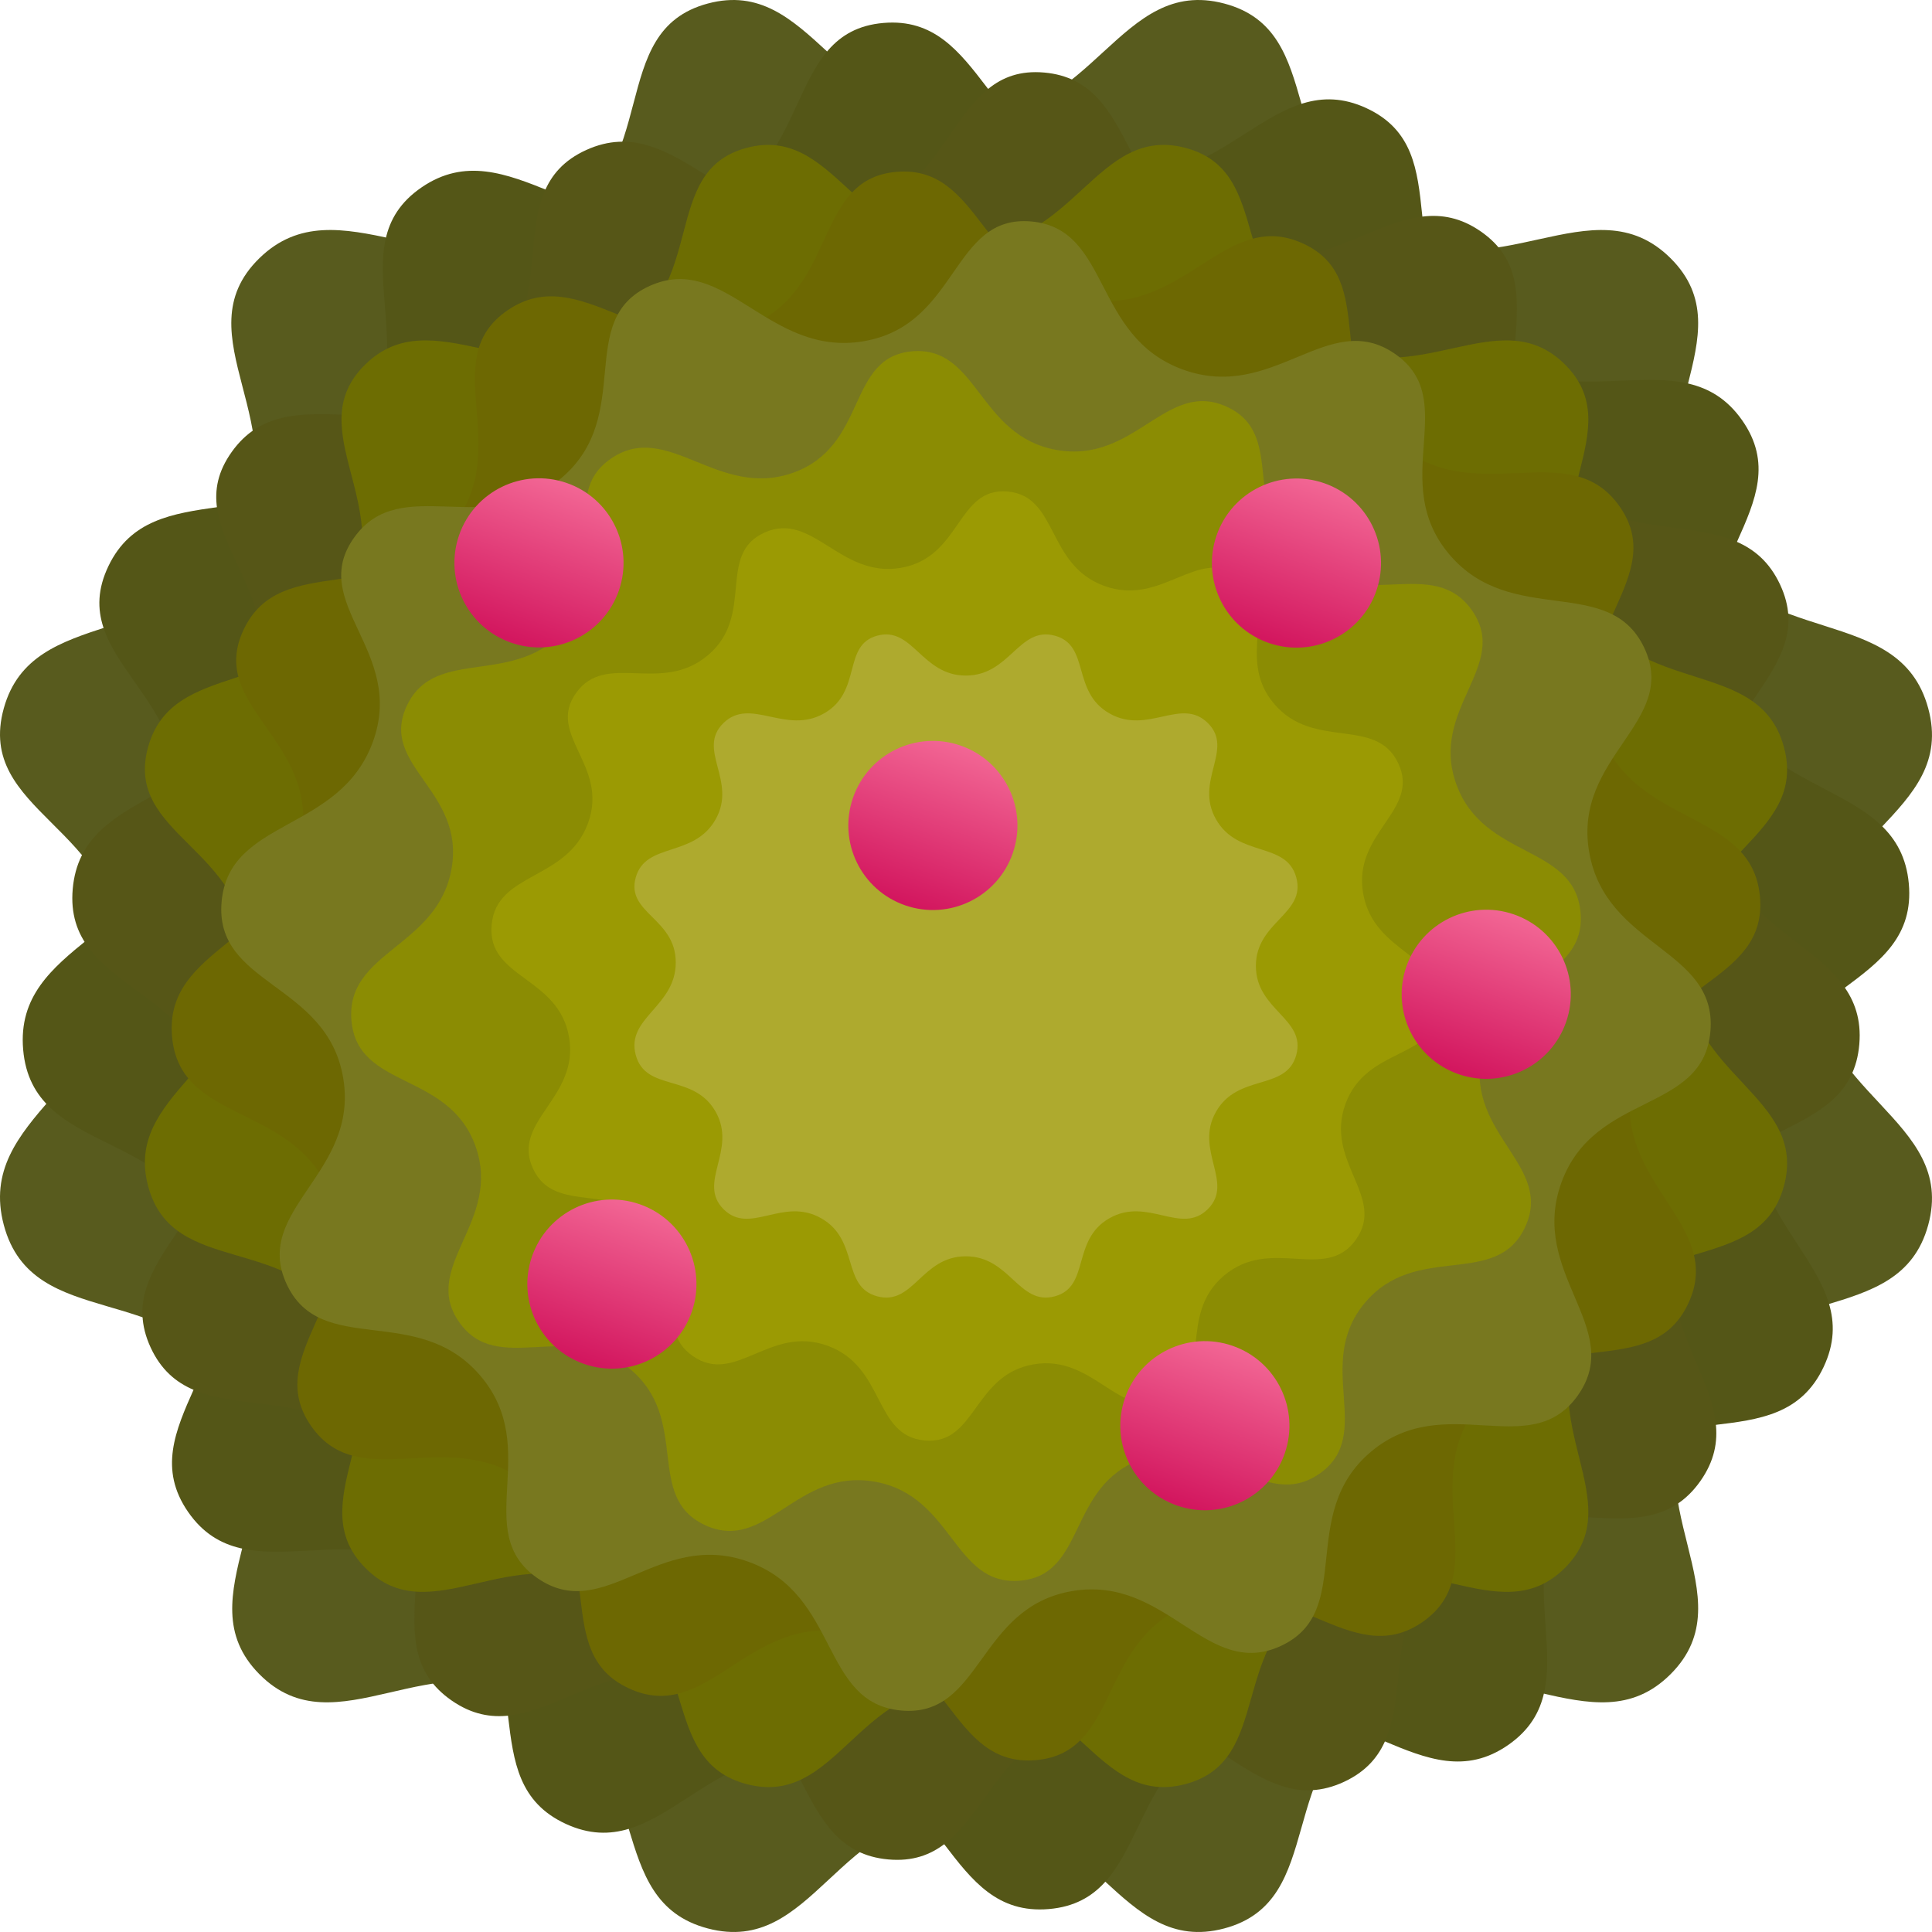
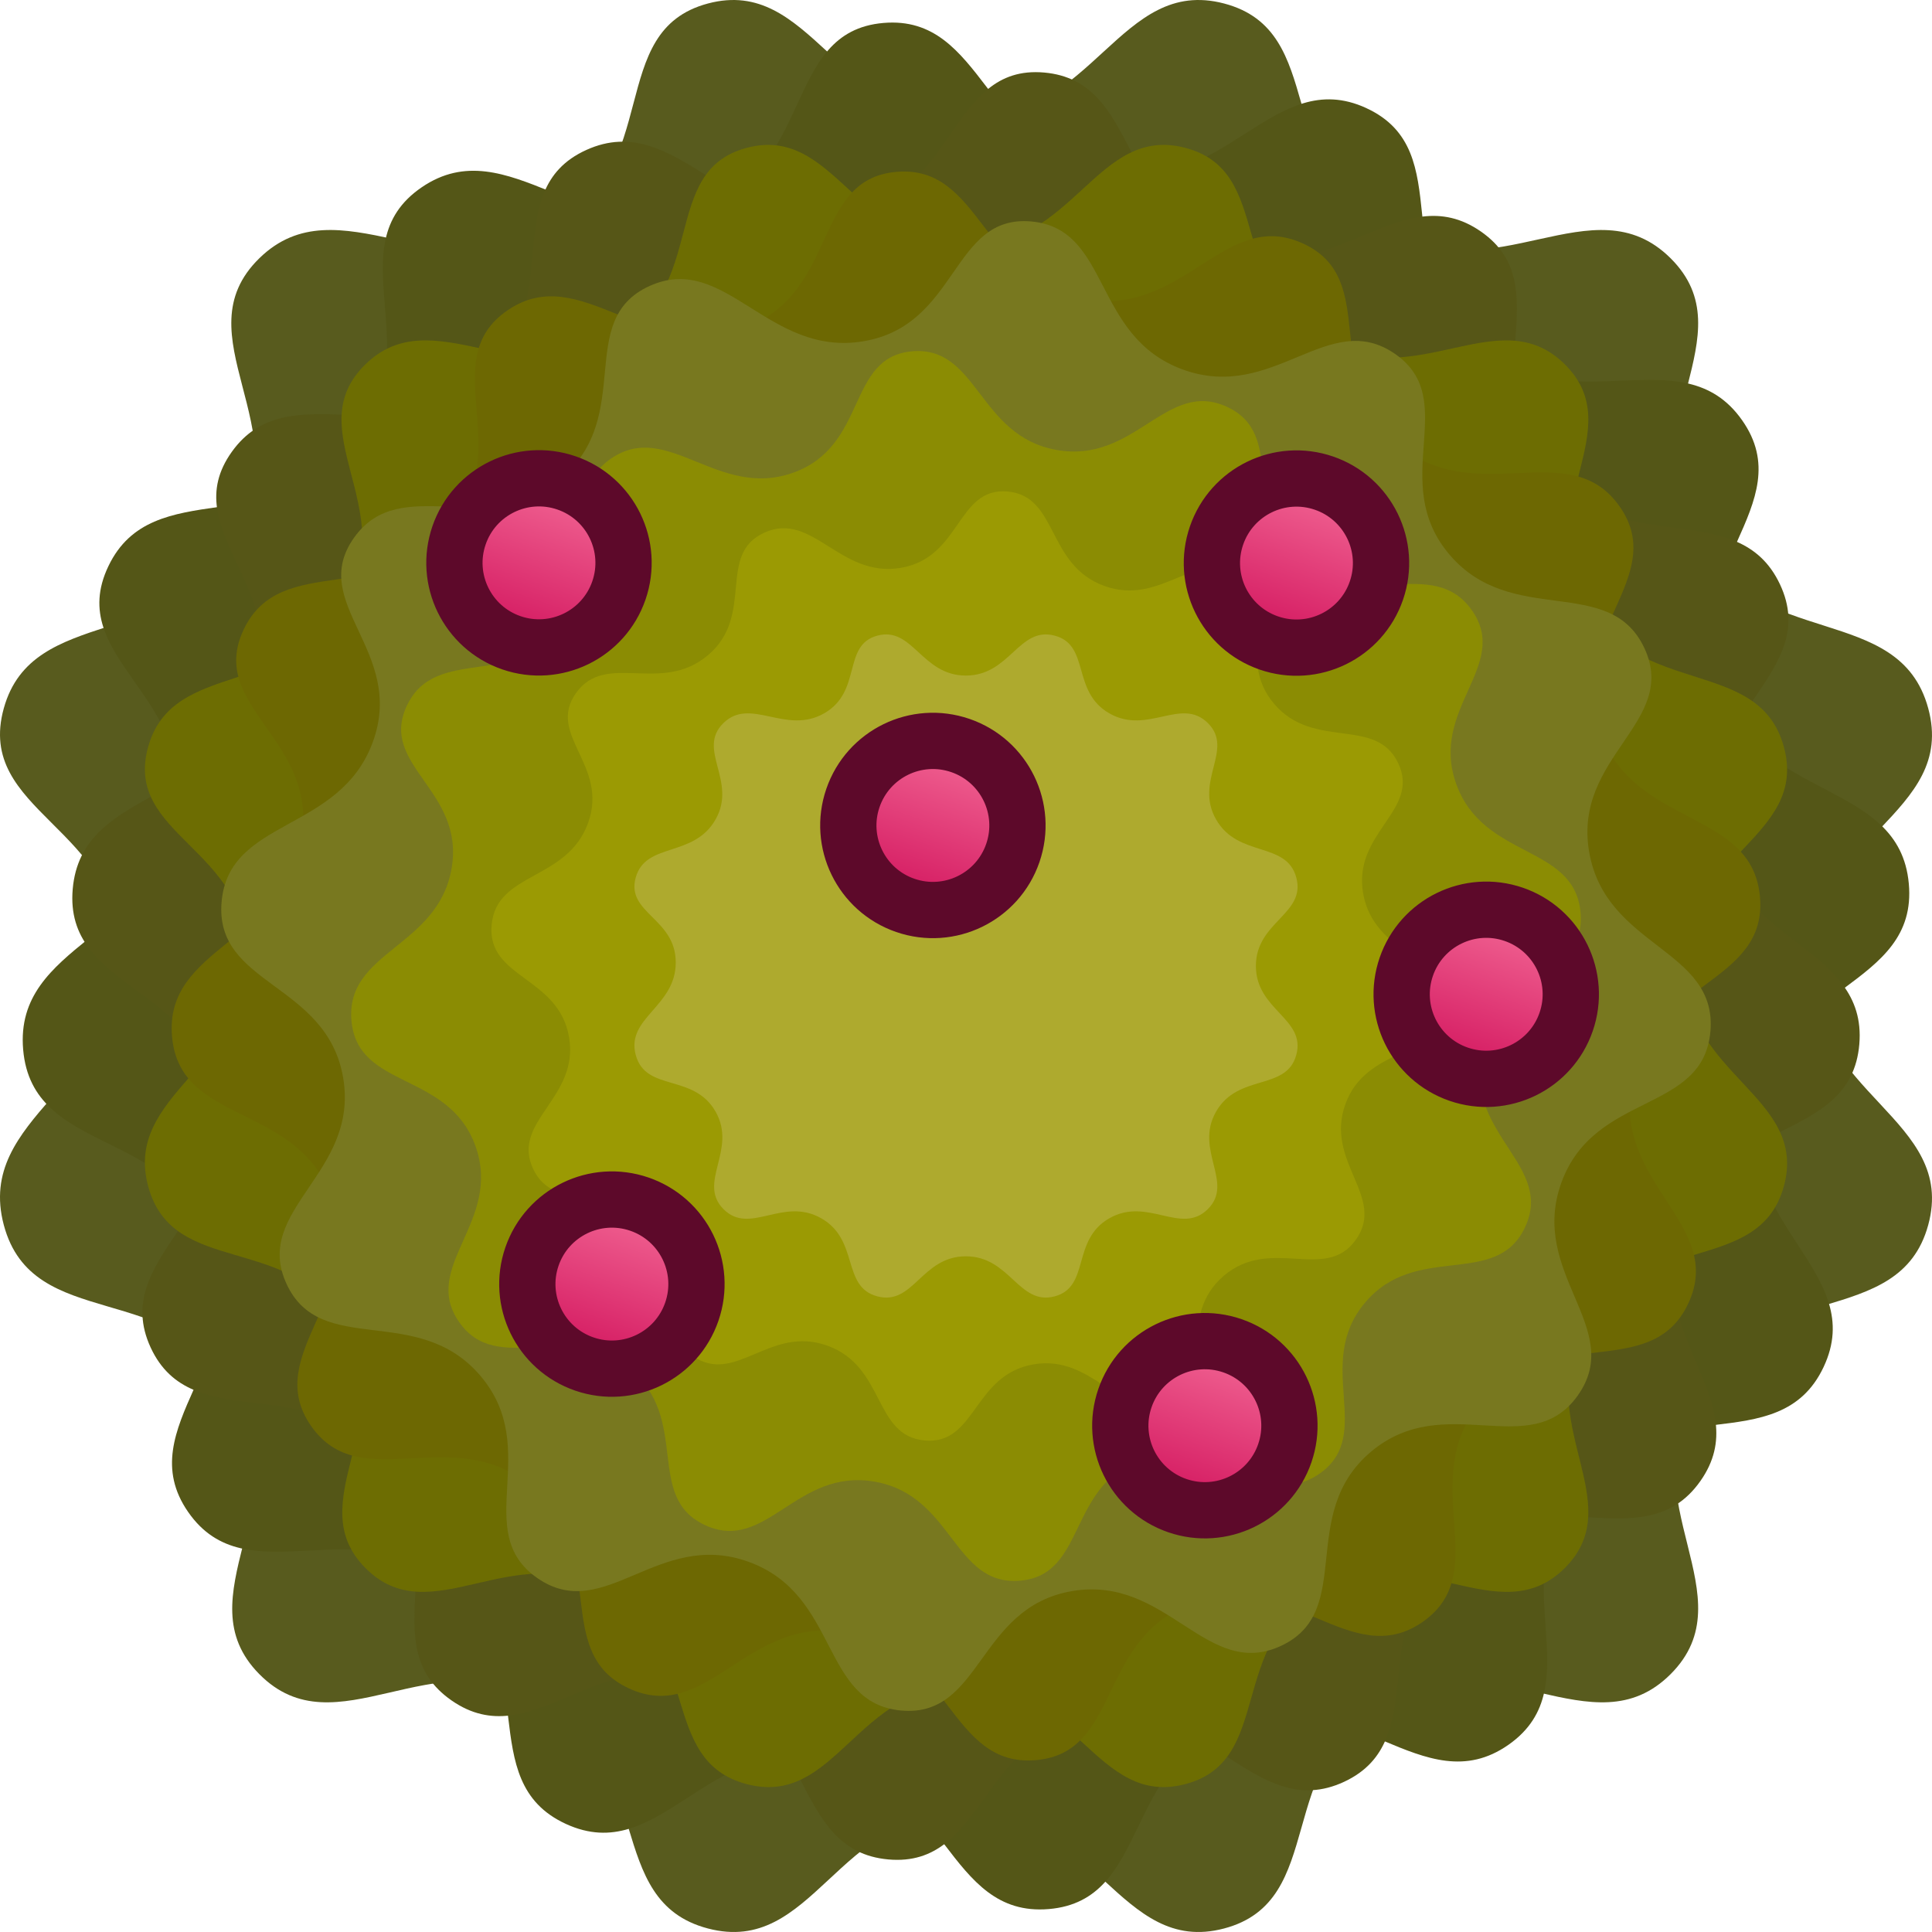
<svg xmlns="http://www.w3.org/2000/svg" xmlns:xlink="http://www.w3.org/1999/xlink" version="1.1" width="206" height="206" viewBox="0 0 206 206" xml:space="preserve" id="svg218">
  <defs id="defs183">
    <linearGradient id="linearGradient5">
      <stop style="stop-color:#d3175f;stop-opacity:1;" offset="0.02" id="stop3" />
      <stop style="stop-color:#f26694;stop-opacity:1;" offset="1" id="stop4" />
    </linearGradient>
    <linearGradient xlink:href="#linearGradient5" id="linearGradient9" gradientUnits="userSpaceOnUse" gradientTransform="matrix(2.253755,1.0741268e-8,-1.0741269e-8,2.253755,12.56874,63.72949)" x1="-32.133" y1="26.168" x2="-24.133" y2="26.168" />
    <linearGradient xlink:href="#linearGradient5" id="linearGradient6" gradientUnits="userSpaceOnUse" gradientTransform="matrix(2.253755,1.0741268e-8,-1.0741269e-8,2.253755,51.64224,91.276)" x1="-32.133" y1="26.168" x2="-24.133" y2="26.168" />
    <linearGradient xlink:href="#linearGradient5" id="linearGradient7" gradientUnits="userSpaceOnUse" gradientTransform="matrix(2.253755,1.0741268e-8,-1.0741269e-8,2.253755,14.75793,125.3753)" x1="-32.133" y1="26.168" x2="-24.133" y2="26.168" />
    <linearGradient xlink:href="#linearGradient5" id="linearGradient10" gradientUnits="userSpaceOnUse" gradientTransform="matrix(2.253755,1.0741268e-8,-1.0741269e-8,2.253755,25.3694,14.90181)" x1="-32.133" y1="26.168" x2="-24.133" y2="26.168" />
    <linearGradient xlink:href="#linearGradient5" id="linearGradient13" gradientUnits="userSpaceOnUse" gradientTransform="matrix(2.253755,1.0741268e-8,-1.0741269e-8,2.253755,-38.50298,111.9859)" x1="-32.133" y1="26.168" x2="-24.133" y2="26.168" />
    <linearGradient xlink:href="#linearGradient5" id="linearGradient14" gradientUnits="userSpaceOnUse" gradientTransform="matrix(2.253755,1.0741268e-8,-1.0741269e-8,2.253755,-44.81106,47.28952)" x1="-32.133" y1="26.168" x2="-24.133" y2="26.168" />
  </defs>
  <g id="g2">
    <g transform="matrix(0.515,0,0,0.515,103,103)" id="TUpbIBcTeAz7rDdmaMSty-0-5-1" style="fill:#585b1e;fill-opacity:1">
      <path style="opacity:1;fill:#585b1e;fill-opacity:1;fill-rule:nonzero;stroke:#000000;stroke-width:0;stroke-linecap:butt;stroke-linejoin:miter;stroke-miterlimit:4;stroke-dasharray:none;stroke-dashoffset:0" vector-effect="non-scaling-stroke" d="m 253.445,0.726 c 21.651,5.704 9.944,33.72 33.053,46.906 23.108,13.186 43.294,-10.159 59.381,5.836 16.087,15.996 -8.367,34.855 4.966,58.146 13.334,23.291 42.367,12.931 48.369,35.017 6.002,22.086 -24.362,26.577 -24.362,53.327 0,26.75 30.363,31.708 24.362,53.674 -6.002,21.966 -35.035,10.944 -48.369,34.19 -13.334,23.246 11.12,42.714 -4.966,58.795 -16.087,16.081 -36.273,-7.633 -59.381,5.53 -23.108,13.163 -11.402,41.384 -33.053,47.122 -21.651,5.738 -26.829,-24.169 -53.551,-24.169 -26.721,0 -31.522,29.907 -53.335,24.169 C 124.747,393.53 135.859,365.309 112.643,352.146 89.426,338.983 69.619,362.698 53.694,346.617 37.769,330.536 62.169,311.068 48.943,287.822 35.717,264.576 6.792,276.122 0.79,253.632 c -6.002,-22.49 24.146,-29.018 24.146,-55.769 0,-26.75 -30.147,-29.67 -24.146,-51.232 6.002,-21.562 34.927,-11.727 48.153,-35.017 13.226,-23.291 -11.61,-42.151 4.75,-58.146 16.361,-15.996 37.476,7.349 60.692,-5.836 23.216,-13.186 10.797,-41.203 32.174,-46.906 21.377,-5.704 26.614,24.092 53.335,24.092 26.722,0 31.9,-29.795 53.551,-24.092 z m -16.034,60.236 c -15.156,-3.992 -18.781,16.864 -37.486,16.864 -18.705,0 -22.37,-20.857 -37.335,-16.864 -14.964,3.992 -6.27,23.604 -22.522,32.834 -16.252,9.23 -31.032,-7.112 -42.484,4.085 -11.452,11.197 5.933,24.399 -3.325,40.702 -9.258,16.304 -29.506,9.418 -33.707,24.512 -4.201,15.094 16.902,17.138 16.902,35.863 0,18.725 -21.103,23.295 -16.902,39.038 4.201,15.743 24.449,7.661 33.707,23.933 9.258,16.272 -7.822,29.9 3.325,41.156 11.147,11.257 25.013,-5.343 41.264,3.871 16.252,9.214 8.473,28.969 23.742,32.986 15.269,4.017 18.629,-16.918 37.335,-16.918 18.705,0 22.33,20.935 37.486,16.918 15.156,-4.017 6.961,-23.771 23.137,-32.986 16.176,-9.214 30.306,7.386 41.567,-3.871 11.261,-11.257 -5.857,-24.884 3.476,-41.156 9.334,-16.272 29.657,-8.557 33.858,-23.933 4.201,-15.376 -17.053,-18.847 -17.053,-37.572 0,-18.725 21.254,-21.869 17.053,-37.329 -4.201,-15.46 -24.524,-8.209 -33.858,-24.512 -9.334,-16.304 7.784,-29.505 -3.476,-40.702 -11.261,-11.197 -25.391,5.145 -41.567,-4.085 -16.176,-9.23 -7.981,-28.842 -23.137,-32.834 z" stroke-linecap="round" id="path17029-5-5-7" transform="translate(-200,-200)" />
    </g>
    <path style="fill:#545617;fill-opacity:1;fill-rule:nonzero;stroke:#000000;stroke-width:0;stroke-linecap:butt;stroke-linejoin:miter;stroke-miterlimit:4;stroke-dasharray:none;stroke-dashoffset:0" vector-effect="non-scaling-stroke" d="M 145.689,11.528 C 135.742,6.941 130.715,20.857 117.841,18.587 104.966,16.317 104.974,1.516 94.19,2.448 83.405,3.379 87.009,17.934 74.703,22.314 62.396,26.695 54.206,13.653 44.964,19.97 35.723,26.287 46.087,37.484 37.735,47.582 29.384,57.681 16.283,50.484 11.56,60.363 6.836,70.243 21.114,74.211 18.841,87.1 16.568,99.988 1.488,100.573 2.469,111.918 c 0.981,11.346 15.898,8.24 20.296,20.564 4.398,12.324 -9.013,19.631 -2.706,28.732 6.306,9.101 17.865,-0.642 27.933,7.673 10.068,8.314 2.316,20.968 12.338,25.586 10.022,4.618 14.876,-9.384 27.751,-7.114 12.875,2.27 12.829,17.12 23.749,16.195 10.919,-0.926 7.676,-15.517 19.929,-19.896 12.252,-4.379 19.964,8.762 29.081,2.381 9.117,-6.382 -1.011,-17.839 7.388,-27.906 8.399,-10.068 21.451,-2.29 26.209,-12.364 4.758,-10.074 -9.45,-15.042 -7.178,-27.931 2.273,-12.889 17.284,-12.473 16.268,-23.624 -1.015,-11.151 -15.884,-8.626 -20.33,-20.981 -4.446,-12.355 8.939,-19.364 2.547,-28.438 -6.392,-9.074 -18.101,0.46 -28.115,-7.857 -10.014,-8.316 -1.993,-20.821 -11.941,-25.408 z" stroke-linecap="round" id="path17032-2-8-5" />
    <g transform="matrix(0.435444,0.1584886,-0.1586542,0.4358989,103.0226,102.9997)" id="DoV-uyDlkuLqFojr_yBQV-2-1-5" style="fill:#565617;fill-opacity:1">
      <path style="opacity:1;fill:#565617;fill-opacity:1;fill-rule:nonzero;stroke:#000000;stroke-width:0;stroke-linecap:butt;stroke-linejoin:miter;stroke-miterlimit:4;stroke-dasharray:none;stroke-dashoffset:0" vector-effect="non-scaling-stroke" transform="translate(9.1975e-6,1.45125e-5)" d="m 53.458,-199.114 c -21.656,-5.699 -26.836,24.072 -53.564,24.072 -26.728,0 -31.965,-29.771 -53.348,-24.072 -21.382,5.699 -8.959,33.693 -32.181,46.868 -23.222,13.175 -44.342,-10.151 -60.707,5.832 -16.365,15.983 8.477,34.827 -4.752,58.099 -13.229,23.272 -42.161,13.444 -48.164,34.989 -6.003,21.545 24.151,24.462 24.151,51.191 0,26.729 -30.155,33.252 -24.151,55.724 6.003,22.471 34.935,10.935 48.164,34.162 13.229,23.227 -11.177,42.679 4.752,58.747 15.929,16.068 35.741,-7.627 58.963,5.525 23.222,13.152 12.107,41.35 33.925,47.084 21.818,5.734 26.62,-24.149 53.348,-24.149 26.728,0 31.908,29.883 53.564,24.149 21.656,-5.734 9.947,-33.932 33.061,-47.084 23.114,-13.152 43.305,10.543 59.395,-5.525 16.091,-16.068 -8.369,-35.52 4.968,-58.747 13.337,-23.227 42.377,-12.214 48.38,-34.162 6.003,-21.948 -24.367,-26.902 -24.367,-53.631 0,-26.729 30.371,-31.216 24.367,-53.284 -6.003,-22.068 -35.043,-11.717 -48.38,-34.989 -13.337,-23.272 11.123,-42.117 -4.968,-58.099 -16.091,-15.983 -36.281,7.343 -59.395,-5.832 -23.114,-13.175 -11.405,-41.169 -33.061,-46.868 z" stroke-linecap="round" id="path17035-7-4-4" />
    </g>
    <g transform="matrix(0.4376459,0,0,0.4381032,103,103)" id="McesWKx5qywez6Zdlah17-3-7-1" style="fill:#6d6d02;fill-opacity:1">
      <path style="opacity:1;fill:#6d6d02;fill-opacity:1;fill-rule:nonzero;stroke:#000000;stroke-width:0;stroke-linecap:butt;stroke-linejoin:miter;stroke-miterlimit:4;stroke-dasharray:none;stroke-dashoffset:0" vector-effect="non-scaling-stroke" transform="translate(9.1975e-6,1.45125e-5)" d="m 53.458,-199.114 c -21.656,-5.699 -26.836,24.072 -53.564,24.072 -26.728,0 -31.965,-29.771 -53.348,-24.072 -21.382,5.699 -8.959,33.693 -32.181,46.868 -23.222,13.175 -44.342,-10.151 -60.707,5.832 -16.365,15.983 8.477,34.827 -4.752,58.099 -13.229,23.272 -42.161,13.444 -48.164,34.989 -6.003,21.545 24.151,24.462 24.151,51.191 0,26.729 -30.155,33.252 -24.151,55.724 6.003,22.471 34.935,10.935 48.164,34.162 13.229,23.227 -11.177,42.679 4.752,58.747 15.929,16.068 35.741,-7.627 58.963,5.525 23.222,13.152 12.107,41.35 33.925,47.084 21.818,5.734 26.62,-24.149 53.348,-24.149 26.728,0 31.908,29.883 53.564,24.149 21.656,-5.734 9.947,-33.932 33.061,-47.084 23.114,-13.152 43.305,10.543 59.395,-5.525 16.091,-16.068 -8.369,-35.52 4.968,-58.747 13.337,-23.227 42.377,-12.214 48.38,-34.162 6.003,-21.948 -24.367,-26.902 -24.367,-53.631 0,-26.729 30.371,-31.216 24.367,-53.284 -6.003,-22.068 -35.043,-11.717 -48.38,-34.989 -13.337,-23.272 11.123,-42.117 -4.968,-58.099 -16.091,-15.983 -36.281,7.343 -59.395,-5.832 -23.114,-13.175 -11.405,-41.169 -33.061,-46.868 z" stroke-linecap="round" id="path17038-7-1-8" />
    </g>
    <g transform="matrix(0.4056443,0.07152602,-0.07160077,0.4060681,103.0069,103.0014)" id="S177hH-ZuUor6YhRJ3Dzy-9-3-8" style="fill:#6d6802;fill-opacity:1">
      <path style="opacity:1;fill:#6d6802;fill-opacity:1;fill-rule:nonzero;stroke:#000000;stroke-width:0;stroke-linecap:butt;stroke-linejoin:miter;stroke-miterlimit:4;stroke-dasharray:none;stroke-dashoffset:0" vector-effect="non-scaling-stroke" transform="translate(9.1975e-6,1.45125e-5)" d="m 53.458,-199.114 c -21.656,-5.699 -26.836,24.072 -53.564,24.072 -26.728,0 -31.965,-29.771 -53.348,-24.072 -21.382,5.699 -8.959,33.693 -32.181,46.868 -23.222,13.175 -44.342,-10.151 -60.707,5.832 -16.365,15.983 8.477,34.827 -4.752,58.099 -13.229,23.272 -42.161,13.444 -48.164,34.989 -6.003,21.545 24.151,24.462 24.151,51.191 0,26.729 -30.155,33.252 -24.151,55.724 6.003,22.471 34.935,10.935 48.164,34.162 13.229,23.227 -11.177,42.679 4.752,58.747 15.929,16.068 35.741,-7.627 58.963,5.525 23.222,13.152 12.107,41.35 33.925,47.084 21.818,5.734 26.62,-24.149 53.348,-24.149 26.728,0 31.908,29.883 53.564,24.149 21.656,-5.734 9.947,-33.932 33.061,-47.084 23.114,-13.152 43.305,10.543 59.395,-5.525 16.091,-16.068 -8.369,-35.52 4.968,-58.747 13.337,-23.227 42.377,-12.214 48.38,-34.162 6.003,-21.948 -24.367,-26.902 -24.367,-53.631 0,-26.729 30.371,-31.216 24.367,-53.284 -6.003,-22.068 -35.043,-11.717 -48.38,-34.989 -13.337,-23.272 11.123,-42.117 -4.968,-58.099 -16.091,-15.983 -36.281,7.343 -59.395,-5.832 -23.114,-13.175 -11.405,-41.169 -33.061,-46.868 z" stroke-linecap="round" id="path17041-0-8-3" />
    </g>
    <g transform="matrix(0.36287,0.1320738,-0.1322118,0.3632491,103.0187,102.9997)" id="Ry_hy_izT_Tv2GBtfh1VD-2-4-5" style="fill:#78781f;fill-opacity:1">
      <path style="opacity:1;fill:#78781f;fill-opacity:1;fill-rule:nonzero;stroke:#000000;stroke-width:0;stroke-linecap:butt;stroke-linejoin:miter;stroke-miterlimit:4;stroke-dasharray:none;stroke-dashoffset:0" vector-effect="non-scaling-stroke" transform="translate(9.1975e-6,1.45125e-5)" d="m 53.458,-199.114 c -21.656,-5.699 -26.836,24.072 -53.564,24.072 -26.728,0 -31.965,-29.771 -53.348,-24.072 -21.382,5.699 -8.959,33.693 -32.181,46.868 -23.222,13.175 -44.342,-10.151 -60.707,5.832 -16.365,15.983 8.477,34.827 -4.752,58.099 -13.229,23.272 -42.161,13.444 -48.164,34.989 -6.003,21.545 24.151,24.462 24.151,51.191 0,26.729 -30.155,33.252 -24.151,55.724 6.003,22.471 34.935,10.935 48.164,34.162 13.229,23.227 -11.177,42.679 4.752,58.747 15.929,16.068 35.741,-7.627 58.963,5.525 23.222,13.152 12.107,41.35 33.925,47.084 21.818,5.734 26.62,-24.149 53.348,-24.149 26.728,0 31.908,29.883 53.564,24.149 21.656,-5.734 9.947,-33.932 33.061,-47.084 23.114,-13.152 43.305,10.543 59.395,-5.525 16.091,-16.068 -8.369,-35.52 4.968,-58.747 13.337,-23.227 42.377,-12.214 48.38,-34.162 6.003,-21.948 -24.367,-26.902 -24.367,-53.631 0,-26.729 30.371,-31.216 24.367,-53.284 -6.003,-22.068 -35.043,-11.717 -48.38,-34.989 -13.337,-23.272 11.123,-42.117 -4.968,-58.099 -16.091,-15.983 -36.281,7.343 -59.395,-5.832 -23.114,-13.175 -11.405,-41.169 -33.061,-46.868 z" stroke-linecap="round" id="path17044-3-8-2" />
    </g>
    <g transform="matrix(0.3139758,0.0553624,-0.05542026,0.3143038,103.0055,103.0011)" id="IJitezga8s3hNOGtiVHin-9-0-2" style="fill:#8b8c03;fill-opacity:1">
      <path style="opacity:1;fill:#8b8c03;fill-opacity:1;fill-rule:nonzero;stroke:#000000;stroke-width:0;stroke-linecap:butt;stroke-linejoin:miter;stroke-miterlimit:4;stroke-dasharray:none;stroke-dashoffset:0" vector-effect="non-scaling-stroke" transform="translate(9.1975e-6,1.45125e-5)" d="m 53.458,-199.114 c -21.656,-5.699 -26.836,24.072 -53.564,24.072 -26.728,0 -31.965,-29.771 -53.348,-24.072 -21.382,5.699 -8.959,33.693 -32.181,46.868 -23.222,13.175 -44.342,-10.151 -60.707,5.832 -16.365,15.983 8.477,34.827 -4.752,58.099 -13.229,23.272 -42.161,13.444 -48.164,34.989 -6.003,21.545 24.151,24.462 24.151,51.191 0,26.729 -30.155,33.252 -24.151,55.724 6.003,22.471 34.935,10.935 48.164,34.162 13.229,23.227 -11.177,42.679 4.752,58.747 15.929,16.068 35.741,-7.627 58.963,5.525 23.222,13.152 12.107,41.35 33.925,47.084 21.818,5.734 26.62,-24.149 53.348,-24.149 26.728,0 31.908,29.883 53.564,24.149 21.656,-5.734 9.947,-33.932 33.061,-47.084 23.114,-13.152 43.305,10.543 59.395,-5.525 16.091,-16.068 -8.369,-35.52 4.968,-58.747 13.337,-23.227 42.377,-12.214 48.38,-34.162 6.003,-21.948 -24.367,-26.902 -24.367,-53.631 0,-26.729 30.371,-31.216 24.367,-53.284 -6.003,-22.068 -35.043,-11.717 -48.38,-34.989 -13.337,-23.272 11.123,-42.117 -4.968,-58.099 -16.091,-15.983 -36.281,7.343 -59.395,-5.832 -23.114,-13.175 -11.405,-41.169 -33.061,-46.868 z" stroke-linecap="round" id="path17050-9-4-6" />
    </g>
    <g transform="matrix(0.2312489,0.08416772,-0.08425567,0.2314905,103.012,102.9999)" id="1kFcPA1HgaNGKUZejsU0X-7-6-6" style="fill:#9b9a03;fill-opacity:1">
      <path style="opacity:1;fill:#9b9a03;fill-opacity:1;fill-rule:nonzero;stroke:#000000;stroke-width:0;stroke-linecap:butt;stroke-linejoin:miter;stroke-miterlimit:4;stroke-dasharray:none;stroke-dashoffset:0" vector-effect="non-scaling-stroke" transform="translate(9.1975e-6,1.45125e-5)" d="m 53.458,-199.114 c -21.656,-5.699 -26.836,24.072 -53.564,24.072 -26.728,0 -31.965,-29.771 -53.348,-24.072 -21.382,5.699 -8.959,33.693 -32.181,46.868 -23.222,13.175 -44.342,-10.151 -60.707,5.832 -16.365,15.983 8.477,34.827 -4.752,58.099 -13.229,23.272 -42.161,13.444 -48.164,34.989 -6.003,21.545 24.151,24.462 24.151,51.191 0,26.729 -30.155,33.252 -24.151,55.724 6.003,22.471 34.935,10.935 48.164,34.162 13.229,23.227 -11.177,42.679 4.752,58.747 15.929,16.068 35.741,-7.627 58.963,5.525 23.222,13.152 12.107,41.35 33.925,47.084 21.818,5.734 26.62,-24.149 53.348,-24.149 26.728,0 31.908,29.883 53.564,24.149 21.656,-5.734 9.947,-33.932 33.061,-47.084 23.114,-13.152 43.305,10.543 59.395,-5.525 16.091,-16.068 -8.369,-35.52 4.968,-58.747 13.337,-23.227 42.377,-12.214 48.38,-34.162 6.003,-21.948 -24.367,-26.902 -24.367,-53.631 0,-26.729 30.371,-31.216 24.367,-53.284 -6.003,-22.068 -35.043,-11.717 -48.38,-34.989 -13.337,-23.272 11.123,-42.117 -4.968,-58.099 -16.091,-15.983 -36.281,7.343 -59.395,-5.832 -23.114,-13.175 -11.405,-41.169 -33.061,-46.868 z" stroke-linecap="round" id="path17053-0-0-7" />
    </g>
    <g transform="matrix(0.1767333,0,0,0.176918,103,103.0001)" id="eX7Qo5fc4ojT76FNSfMPg-3-3-8" style="fill:#aeaa2e;fill-opacity:1">
      <path style="opacity:1;fill:#aeaa2e;fill-opacity:1;fill-rule:nonzero;stroke:#000000;stroke-width:0;stroke-linecap:butt;stroke-linejoin:miter;stroke-miterlimit:4;stroke-dasharray:none;stroke-dashoffset:0" vector-effect="non-scaling-stroke" transform="translate(9.1975e-6,1.45125e-5)" d="m 53.458,-199.114 c -21.656,-5.699 -26.836,24.072 -53.564,24.072 -26.728,0 -31.965,-29.771 -53.348,-24.072 -21.382,5.699 -8.959,33.693 -32.181,46.868 -23.222,13.175 -44.342,-10.151 -60.707,5.832 -16.365,15.983 8.477,34.827 -4.752,58.099 -13.229,23.272 -42.161,13.444 -48.164,34.989 -6.003,21.545 24.151,24.462 24.151,51.191 0,26.729 -30.155,33.252 -24.151,55.724 6.003,22.471 34.935,10.935 48.164,34.162 13.229,23.227 -11.177,42.679 4.752,58.747 15.929,16.068 35.741,-7.627 58.963,5.525 23.222,13.152 12.107,41.35 33.925,47.084 21.818,5.734 26.62,-24.149 53.348,-24.149 26.728,0 31.908,29.883 53.564,24.149 21.656,-5.734 9.947,-33.932 33.061,-47.084 23.114,-13.152 43.305,10.543 59.395,-5.525 16.091,-16.068 -8.369,-35.52 4.968,-58.747 13.337,-23.227 42.377,-12.214 48.38,-34.162 6.003,-21.948 -24.367,-26.902 -24.367,-53.631 0,-26.729 30.371,-31.216 24.367,-53.284 -6.003,-22.068 -35.043,-11.717 -48.38,-34.989 -13.337,-23.272 11.123,-42.117 -4.968,-58.099 -16.091,-15.983 -36.281,7.343 -59.395,-5.832 -23.114,-13.175 -11.405,-41.169 -33.061,-46.868 z" stroke-linecap="round" id="path17056-9-2-4" />
    </g>
  </g>
-   <circle style="fill:url(#linearGradient6);fill-opacity:1;stroke:none;stroke-width:26.509;stroke-linecap:round;stroke-linejoin:round;stroke-miterlimit:10" id="path427-22-7-1-7-8-5" cx="-11.762" cy="150.251" transform="rotate(-71)" r="9.015" />
-   <circle style="fill:url(#linearGradient10);fill-opacity:1;stroke:none;stroke-width:26.509;stroke-linecap:round;stroke-linejoin:round;stroke-miterlimit:10" id="path427-22-7-1-7-8-9" cx="-38.035" cy="73.877" transform="rotate(-71)" r="9.015" />
-   <circle style="fill:url(#linearGradient9);fill-opacity:1;stroke:none;stroke-width:26.509;stroke-linecap:round;stroke-linejoin:round;stroke-miterlimit:10" id="path427-22-7-1-7-8" cx="-50.836" cy="122.705" transform="rotate(-71)" r="9.015" />
-   <circle style="fill:url(#linearGradient7);fill-opacity:1;stroke:none;stroke-width:26.509;stroke-linecap:round;stroke-linejoin:round;stroke-miterlimit:10" id="path427-22-7-1-7-8-2" cx="-48.647" cy="184.351" transform="rotate(-71)" r="9.015" />
-   <circle style="fill:url(#linearGradient13);fill-opacity:1;stroke:none;stroke-width:26.509;stroke-linecap:round;stroke-linejoin:round;stroke-miterlimit:10" id="path427-22-7-1-7-8-55" cx="-101.908" cy="170.961" transform="rotate(-71)" r="9.015" />
-   <circle style="fill:url(#linearGradient14);fill-opacity:1;stroke:none;stroke-width:26.509;stroke-linecap:round;stroke-linejoin:round;stroke-miterlimit:10" id="path427-22-7-1-7-8-1" cx="-108.216" cy="106.265" transform="rotate(-71)" r="9.015" />
+   <circle style="fill:url(#linearGradient6);fill-opacity:1;stroke:#5d092a;stroke-width:6;stroke-linecap:round;stroke-linejoin:round;stroke-miterlimit:10;stroke-opacity:1;stroke-dasharray:none" id="path427-22-7-1-7-8-5" cx="-11.762" cy="150.251" transform="rotate(-71)" r="9.015" />
+   <circle style="fill:url(#linearGradient10);fill-opacity:1;stroke:#5d092a;stroke-width:6;stroke-linecap:round;stroke-linejoin:round;stroke-miterlimit:10;stroke-opacity:1;stroke-dasharray:none" id="path427-22-7-1-7-8-9" cx="-38.035" cy="73.877" transform="rotate(-71)" r="9.015" />
+   <circle style="fill:url(#linearGradient9);fill-opacity:1;stroke:#5d092a;stroke-width:6;stroke-linecap:round;stroke-linejoin:round;stroke-miterlimit:10;stroke-opacity:1;stroke-dasharray:none" id="path427-22-7-1-7-8" cx="-50.836" cy="122.705" transform="rotate(-71)" r="9.015" />
+   <circle style="fill:url(#linearGradient7);fill-opacity:1;stroke:#5d092a;stroke-width:6;stroke-linecap:round;stroke-linejoin:round;stroke-miterlimit:10;stroke-opacity:1;stroke-dasharray:none" id="path427-22-7-1-7-8-2" cx="-48.647" cy="184.351" transform="rotate(-71)" r="9.015" />
+   <circle style="fill:url(#linearGradient13);fill-opacity:1;stroke:#5d092a;stroke-width:6;stroke-linecap:round;stroke-linejoin:round;stroke-miterlimit:10;stroke-opacity:1;stroke-dasharray:none" id="path427-22-7-1-7-8-55" cx="-101.908" cy="170.961" transform="rotate(-71)" r="9.015" />
+   <circle style="fill:url(#linearGradient14);fill-opacity:1;stroke:#5d092a;stroke-width:6;stroke-linecap:round;stroke-linejoin:round;stroke-miterlimit:10;stroke-opacity:1;stroke-dasharray:none" id="path427-22-7-1-7-8-1" cx="-108.216" cy="106.265" transform="rotate(-71)" r="9.015" />
</svg>
